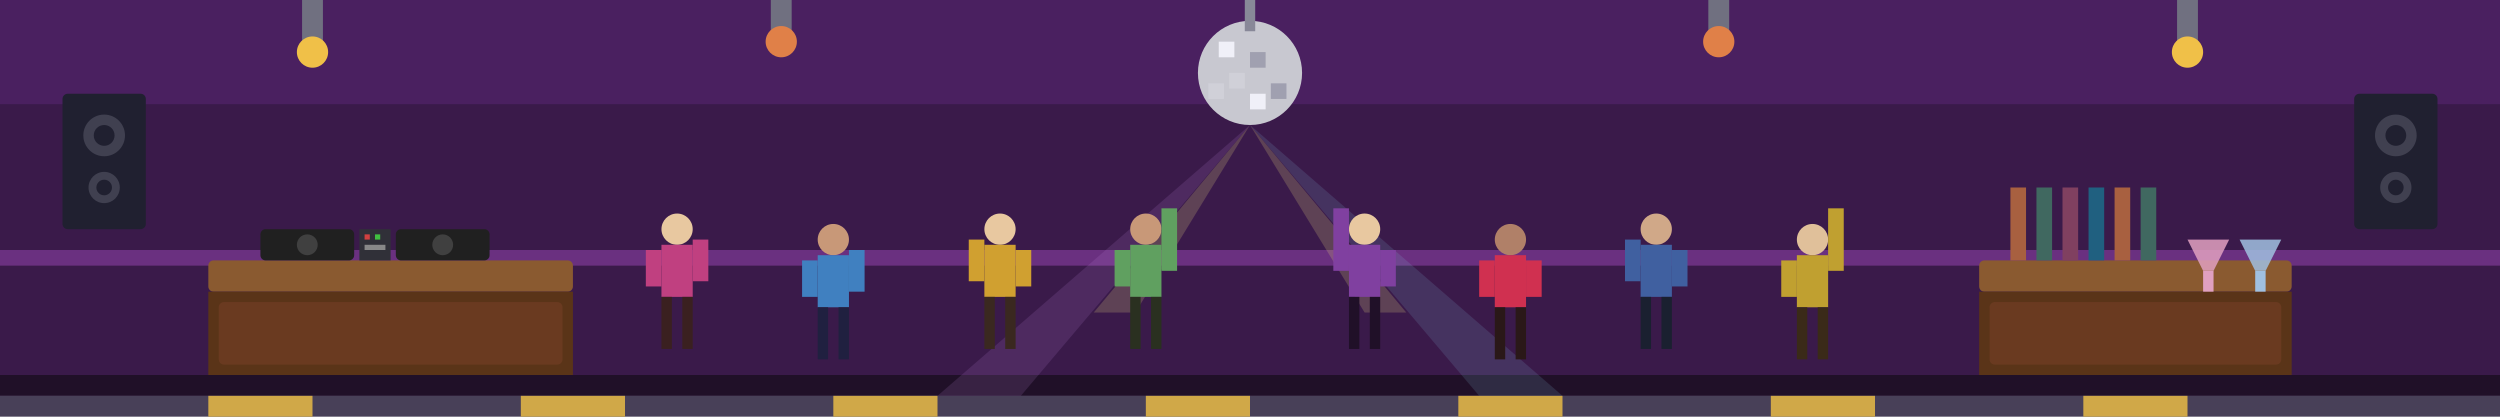
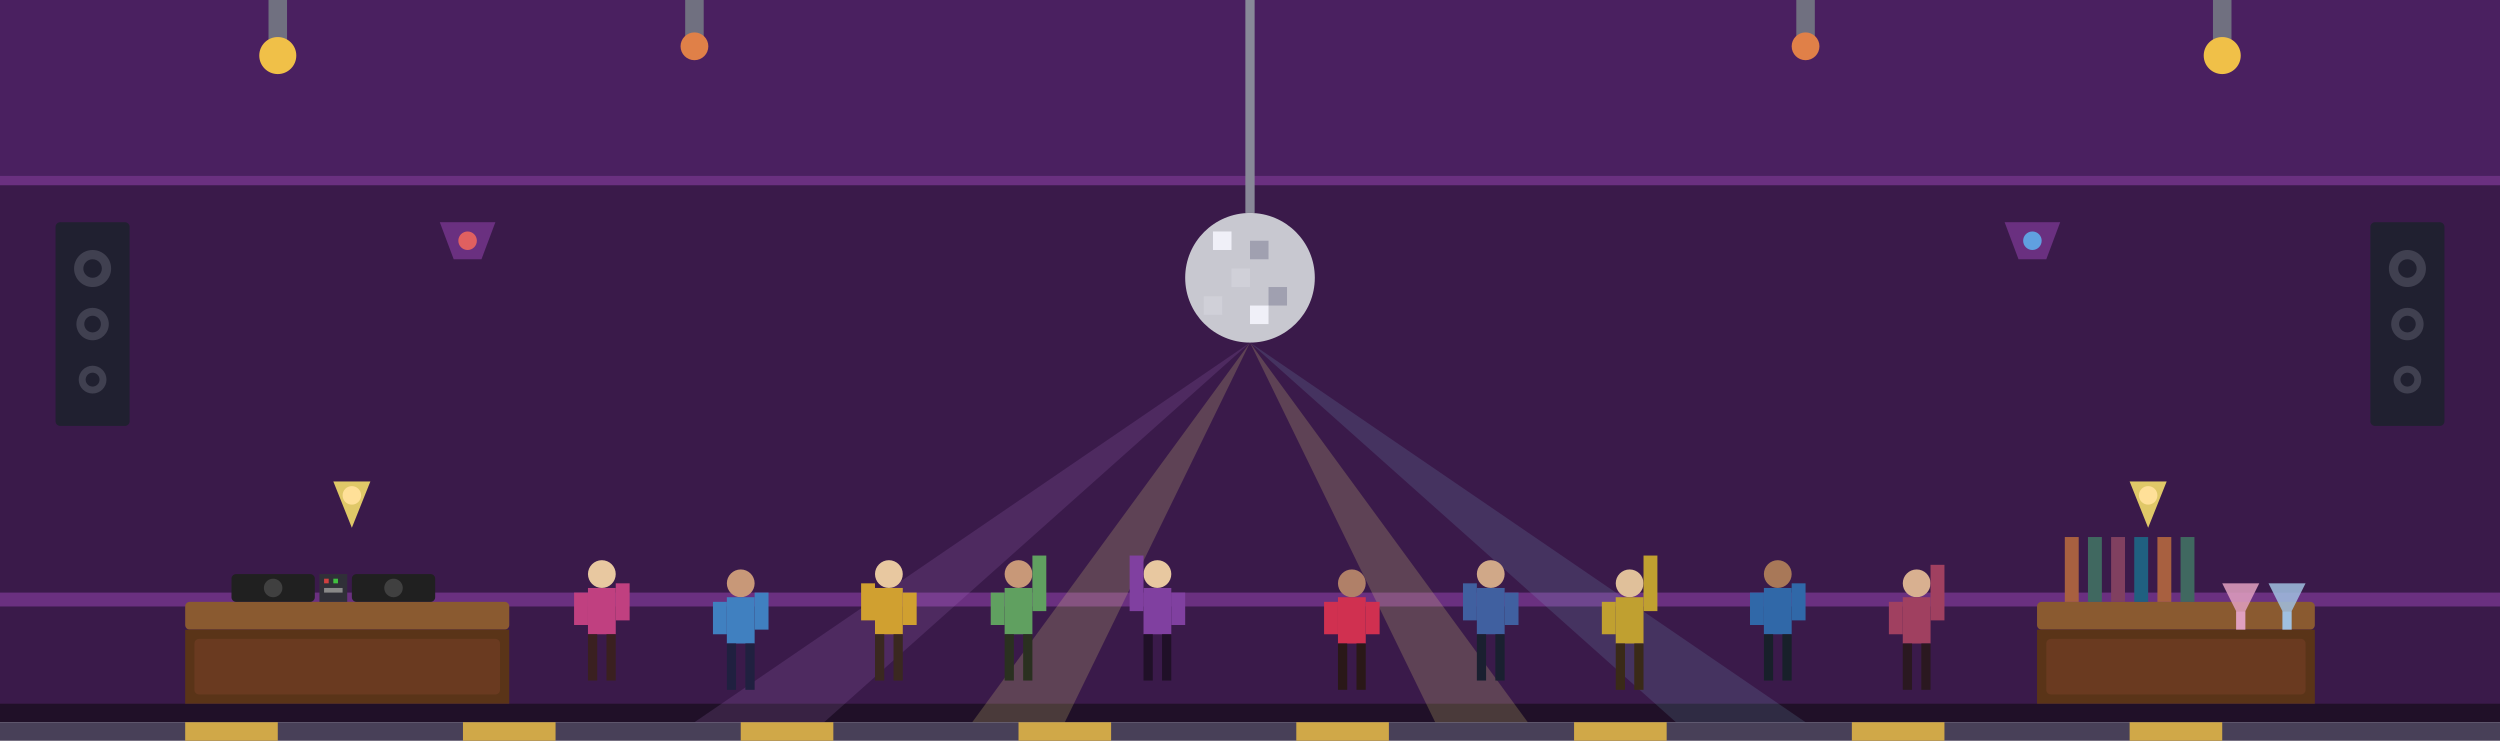
- <svg xmlns="http://www.w3.org/2000/svg" viewBox="0 0 480 80" width="480" height="80">
-   <rect x="0" y="0" width="480" height="76" fill="#3a1a4a" />
-   <rect x="0" y="0" width="480" height="20" fill="#4a2060" />
-   <rect x="0" y="48" width="480" height="3" fill="#6a3080" />
-   <rect x="0" y="72" width="480" height="4" fill="#201028" />
-   <rect x="0" y="76" width="480" height="4" fill="#484058" />
-   <rect x="40" y="76" width="20" height="4" fill="#d0a848" />
-   <rect x="100" y="76" width="20" height="4" fill="#d0a848" />
-   <rect x="160" y="76" width="20" height="4" fill="#d0a848" />
-   <rect x="220" y="76" width="20" height="4" fill="#d0a848" />
-   <rect x="280" y="76" width="20" height="4" fill="#d0a848" />
-   <rect x="340" y="76" width="20" height="4" fill="#d0a848" />
-   <rect x="400" y="76" width="20" height="4" fill="#d0a848" />
-   <circle cx="240" cy="14" r="10" fill="#c8c8d0" />
-   <circle cx="240" cy="14" r="10" fill="url(#discoShine)" opacity="0.6" />
-   <rect x="234" y="8" width="3" height="3" fill="#f0f0f8" />
-   <rect x="240" y="10" width="3" height="3" fill="#a0a0b0" />
-   <rect x="236" y="14" width="3" height="3" fill="#d0d0d8" />
-   <rect x="244" y="16" width="3" height="3" fill="#a0a0b0" />
-   <rect x="232" y="16" width="3" height="3" fill="#d0d0d8" />
-   <rect x="240" y="18" width="3" height="3" fill="#f0f0f8" />
-   <rect x="239" y="0" width="2" height="6" fill="#888898" />
-   <path d="M 240 24 L 210 60 L 218 60 Z" fill="#f0e080" opacity="0.2" />
-   <path d="M 240 24 L 270 60 L 262 60 Z" fill="#f0e080" opacity="0.2" />
-   <path d="M 240 24 L 180 76 L 196 76 Z" fill="#c088e0" opacity="0.15" />
-   <path d="M 240 24 L 300 76 L 284 76 Z" fill="#88c0e0" opacity="0.15" />
-   <rect x="12" y="18" width="16" height="26" fill="#202030" rx="1" />
-   <circle cx="20" cy="26" r="4" fill="#404050" />
-   <circle cx="20" cy="26" r="2" fill="#202030" />
-   <circle cx="20" cy="36" r="3" fill="#404050" />
-   <circle cx="20" cy="36" r="1.5" fill="#202030" />
-   <rect x="452" y="18" width="16" height="26" fill="#202030" rx="1" />
-   <circle cx="460" cy="26" r="4" fill="#404050" />
-   <circle cx="460" cy="26" r="2" fill="#202030" />
-   <circle cx="460" cy="36" r="3" fill="#404050" />
-   <circle cx="460" cy="36" r="1.5" fill="#202030" />
-   <rect x="58" y="0" width="4" height="8" fill="#707080" />
-   <circle cx="60" cy="10" r="3" fill="#f0c048" />
-   <rect x="418" y="0" width="4" height="8" fill="#707080" />
-   <circle cx="420" cy="10" r="3" fill="#f0c048" />
-   <rect x="148" y="0" width="4" height="6" fill="#707080" />
-   <circle cx="150" cy="8" r="3" fill="#e08048" />
-   <rect x="328" y="0" width="4" height="6" fill="#707080" />
-   <circle cx="330" cy="8" r="3" fill="#e08048" />
-   <rect x="40" y="50" width="70" height="6" fill="#8a5a30" rx="1" />
-   <rect x="40" y="56" width="70" height="16" fill="#5a3418" />
-   <rect x="42" y="58" width="66" height="12" fill="#6a3a20" rx="1" />
-   <rect x="50" y="44" width="18" height="6" fill="#202020" rx="1" />
-   <circle cx="59" cy="47" r="2" fill="#404040" />
-   <rect x="76" y="44" width="18" height="6" fill="#202020" rx="1" />
-   <circle cx="85" cy="47" r="2" fill="#404040" />
-   <rect x="69" y="44" width="6" height="6" fill="#303038" />
-   <rect x="70" y="45" width="1" height="1" fill="#d04040" />
-   <rect x="72" y="45" width="1" height="1" fill="#40c040" />
-   <rect x="70" y="47" width="4" height="1" fill="#888" />
-   <circle cx="130" cy="44" r="3" fill="#e8c8a0" />
-   <rect x="127" y="47" width="6" height="10" fill="#c04080" />
-   <rect x="127" y="57" width="2" height="10" fill="#3a2020" />
-   <rect x="131" y="57" width="2" height="10" fill="#3a2020" />
-   <rect x="124" y="48" width="3" height="7" fill="#c04080" />
-   <rect x="133" y="46" width="3" height="8" fill="#c04080" />
-   <circle cx="160" cy="46" r="3" fill="#c89878" />
-   <rect x="157" y="49" width="6" height="10" fill="#4080c0" />
-   <rect x="157" y="59" width="2" height="10" fill="#202040" />
-   <rect x="161" y="59" width="2" height="10" fill="#202040" />
-   <rect x="154" y="50" width="3" height="7" fill="#4080c0" />
-   <rect x="163" y="48" width="3" height="8" fill="#4080c0" />
-   <circle cx="192" cy="44" r="3" fill="#e8c8a0" />
-   <rect x="189" y="47" width="6" height="10" fill="#d0a030" />
-   <rect x="189" y="57" width="2" height="10" fill="#3a2820" />
-   <rect x="193" y="57" width="2" height="10" fill="#3a2820" />
-   <rect x="186" y="46" width="3" height="8" fill="#d0a030" />
-   <rect x="195" y="48" width="3" height="7" fill="#d0a030" />
-   <circle cx="220" cy="44" r="3" fill="#c89878" />
-   <rect x="217" y="47" width="6" height="10" fill="#60a060" />
-   <rect x="217" y="57" width="2" height="10" fill="#2a3020" />
-   <rect x="221" y="57" width="2" height="10" fill="#2a3020" />
-   <rect x="214" y="48" width="3" height="7" fill="#60a060" />
-   <rect x="223" y="40" width="3" height="12" fill="#60a060" />
-   <circle cx="262" cy="44" r="3" fill="#e8c8a0" />
-   <rect x="259" y="47" width="6" height="10" fill="#8040a0" />
-   <rect x="259" y="57" width="2" height="10" fill="#201028" />
-   <rect x="263" y="57" width="2" height="10" fill="#201028" />
-   <rect x="256" y="40" width="3" height="12" fill="#8040a0" />
-   <rect x="265" y="48" width="3" height="7" fill="#8040a0" />
-   <circle cx="290" cy="46" r="3" fill="#b08068" />
-   <rect x="287" y="49" width="6" height="10" fill="#d03050" />
-   <rect x="287" y="59" width="2" height="10" fill="#2a1818" />
-   <rect x="291" y="59" width="2" height="10" fill="#2a1818" />
-   <rect x="284" y="50" width="3" height="7" fill="#d03050" />
-   <rect x="293" y="50" width="3" height="7" fill="#d03050" />
-   <circle cx="318" cy="44" r="3" fill="#d0a888" />
-   <rect x="315" y="47" width="6" height="10" fill="#4060a0" />
-   <rect x="315" y="57" width="2" height="10" fill="#1a2030" />
-   <rect x="319" y="57" width="2" height="10" fill="#1a2030" />
-   <rect x="312" y="46" width="3" height="8" fill="#4060a0" />
-   <rect x="321" y="48" width="3" height="7" fill="#4060a0" />
-   <circle cx="348" cy="46" r="3" fill="#e0c09a" />
-   <rect x="345" y="49" width="6" height="10" fill="#c0a030" />
-   <rect x="345" y="59" width="2" height="10" fill="#3a2a18" />
-   <rect x="349" y="59" width="2" height="10" fill="#3a2a18" />
-   <rect x="351" y="40" width="3" height="12" fill="#c0a030" />
-   <rect x="342" y="50" width="3" height="7" fill="#c0a030" />
-   <rect x="380" y="50" width="60" height="6" fill="#8a5a30" rx="1" />
-   <rect x="380" y="56" width="60" height="16" fill="#5a3418" />
-   <rect x="382" y="58" width="56" height="12" fill="#6a3a20" rx="1" />
-   <rect x="386" y="36" width="3" height="14" fill="#a86040" />
-   <rect x="391" y="36" width="3" height="14" fill="#406860" />
-   <rect x="396" y="36" width="3" height="14" fill="#804060" />
-   <rect x="401" y="36" width="3" height="14" fill="#206080" />
-   <rect x="406" y="36" width="3" height="14" fill="#a86040" />
-   <rect x="411" y="36" width="3" height="14" fill="#406860" />
-   <path d="M 420 46 L 428 46 L 425 52 L 423 52 Z" fill="#e0a0c0" opacity="0.85" />
-   <rect x="423" y="52" width="2" height="4" fill="#e0a0c0" />
-   <path d="M 430 46 L 438 46 L 435 52 L 433 52 Z" fill="#a0c0e0" opacity="0.85" />
-   <rect x="433" y="52" width="2" height="4" fill="#a0c0e0" />
+ <svg xmlns="http://www.w3.org/2000/svg" viewBox="0 0 540 160" width="540" height="160">
+   <rect x="0" y="0" width="540" height="156" fill="#3a1a4a" />
+   <rect x="0" y="0" width="540" height="40" fill="#4a2060" />
+   <rect x="0" y="38" width="540" height="2" fill="#6a3080" />
+   <rect x="0" y="128" width="540" height="3" fill="#6a3080" />
+   <rect x="0" y="152" width="540" height="4" fill="#201028" />
+   <rect x="0" y="156" width="540" height="4" fill="#484058" />
+   <rect x="40" y="156" width="20" height="4" fill="#d0a848" />
+   <rect x="100" y="156" width="20" height="4" fill="#d0a848" />
+   <rect x="160" y="156" width="20" height="4" fill="#d0a848" />
+   <rect x="220" y="156" width="20" height="4" fill="#d0a848" />
+   <rect x="280" y="156" width="20" height="4" fill="#d0a848" />
+   <rect x="340" y="156" width="20" height="4" fill="#d0a848" />
+   <rect x="400" y="156" width="20" height="4" fill="#d0a848" />
+   <rect x="460" y="156" width="20" height="4" fill="#d0a848" />
+   <circle cx="270" cy="60" r="14" fill="#c8c8d0" />
+   <circle cx="270" cy="60" r="14" fill="url(#discoShine)" opacity="0.6" />
+   <rect x="262" y="50" width="4" height="4" fill="#f0f0f8" />
+   <rect x="270" y="52" width="4" height="4" fill="#a0a0b0" />
+   <rect x="266" y="58" width="4" height="4" fill="#d0d0d8" />
+   <rect x="274" y="62" width="4" height="4" fill="#a0a0b0" />
+   <rect x="260" y="64" width="4" height="4" fill="#d0d0d8" />
+   <rect x="270" y="66" width="4" height="4" fill="#f0f0f8" />
+   <rect x="269" y="0" width="2" height="46" fill="#888898" />
+   <path d="M 270 74 L 210 156 L 230 156 Z" fill="#f0e080" opacity="0.2" />
+   <path d="M 270 74 L 330 156 L 310 156 Z" fill="#f0e080" opacity="0.2" />
+   <path d="M 270 74 L 150 156 L 178 156 Z" fill="#c088e0" opacity="0.15" />
+   <path d="M 270 74 L 390 156 L 362 156 Z" fill="#88c0e0" opacity="0.15" />
+   <rect x="12" y="48" width="16" height="44" fill="#202030" rx="1" />
+   <circle cx="20" cy="58" r="4" fill="#404050" />
+   <circle cx="20" cy="58" r="2" fill="#202030" />
+   <circle cx="20" cy="70" r="3.5" fill="#404050" />
+   <circle cx="20" cy="70" r="1.8" fill="#202030" />
+   <circle cx="20" cy="82" r="3" fill="#404050" />
+   <circle cx="20" cy="82" r="1.5" fill="#202030" />
+   <rect x="512" y="48" width="16" height="44" fill="#202030" rx="1" />
+   <circle cx="520" cy="58" r="4" fill="#404050" />
+   <circle cx="520" cy="58" r="2" fill="#202030" />
+   <circle cx="520" cy="70" r="3.5" fill="#404050" />
+   <circle cx="520" cy="70" r="1.8" fill="#202030" />
+   <circle cx="520" cy="82" r="3" fill="#404050" />
+   <circle cx="520" cy="82" r="1.5" fill="#202030" />
+   <rect x="58" y="0" width="4" height="10" fill="#707080" />
+   <circle cx="60" cy="12" r="4" fill="#f0c048" />
+   <rect x="478" y="0" width="4" height="10" fill="#707080" />
+   <circle cx="480" cy="12" r="4" fill="#f0c048" />
+   <rect x="148" y="0" width="4" height="8" fill="#707080" />
+   <circle cx="150" cy="10" r="3" fill="#e08048" />
+   <rect x="388" y="0" width="4" height="8" fill="#707080" />
+   <circle cx="390" cy="10" r="3" fill="#e08048" />
+   <rect x="98" y="44" width="6" height="4" fill="#3a1a4a" />
+   <path d="M 95 48 L 107 48 L 104 56 L 98 56 Z" fill="#6a3080" />
+   <circle cx="101" cy="52" r="2" fill="#e06060" />
+   <rect x="436" y="44" width="6" height="4" fill="#3a1a4a" />
+   <path d="M 433 48 L 445 48 L 442 56 L 436 56 Z" fill="#6a3080" />
+   <circle cx="439" cy="52" r="2" fill="#60a0e0" />
+   <path d="M 72 104 L 80 104 L 76 114 Z" fill="#e0c868" />
+   <circle cx="76" cy="107" r="2" fill="#ffe098" />
+   <path d="M 460 104 L 468 104 L 464 114 Z" fill="#e0c868" />
+   <circle cx="464" cy="107" r="2" fill="#ffe098" />
+   <rect x="40" y="130" width="70" height="6" fill="#8a5a30" rx="1" />
+   <rect x="40" y="136" width="70" height="16" fill="#5a3418" />
+   <rect x="42" y="138" width="66" height="12" fill="#6a3a20" rx="1" />
+   <rect x="50" y="124" width="18" height="6" fill="#202020" rx="1" />
+   <circle cx="59" cy="127" r="2" fill="#404040" />
+   <rect x="76" y="124" width="18" height="6" fill="#202020" rx="1" />
+   <circle cx="85" cy="127" r="2" fill="#404040" />
+   <rect x="69" y="124" width="6" height="6" fill="#303038" />
+   <rect x="70" y="125" width="1" height="1" fill="#d04040" />
+   <rect x="72" y="125" width="1" height="1" fill="#40c040" />
+   <rect x="70" y="127" width="4" height="1" fill="#888" />
+   <circle cx="130" cy="124" r="3" fill="#e8c8a0" />
+   <rect x="127" y="127" width="6" height="10" fill="#c04080" />
+   <rect x="127" y="137" width="2" height="10" fill="#3a2020" />
+   <rect x="131" y="137" width="2" height="10" fill="#3a2020" />
+   <rect x="124" y="128" width="3" height="7" fill="#c04080" />
+   <rect x="133" y="126" width="3" height="8" fill="#c04080" />
+   <circle cx="160" cy="126" r="3" fill="#c89878" />
+   <rect x="157" y="129" width="6" height="10" fill="#4080c0" />
+   <rect x="157" y="139" width="2" height="10" fill="#202040" />
+   <rect x="161" y="139" width="2" height="10" fill="#202040" />
+   <rect x="154" y="130" width="3" height="7" fill="#4080c0" />
+   <rect x="163" y="128" width="3" height="8" fill="#4080c0" />
+   <circle cx="192" cy="124" r="3" fill="#e8c8a0" />
+   <rect x="189" y="127" width="6" height="10" fill="#d0a030" />
+   <rect x="189" y="137" width="2" height="10" fill="#3a2820" />
+   <rect x="193" y="137" width="2" height="10" fill="#3a2820" />
+   <rect x="186" y="126" width="3" height="8" fill="#d0a030" />
+   <rect x="195" y="128" width="3" height="7" fill="#d0a030" />
+   <circle cx="220" cy="124" r="3" fill="#c89878" />
+   <rect x="217" y="127" width="6" height="10" fill="#60a060" />
+   <rect x="217" y="137" width="2" height="10" fill="#2a3020" />
+   <rect x="221" y="137" width="2" height="10" fill="#2a3020" />
+   <rect x="214" y="128" width="3" height="7" fill="#60a060" />
+   <rect x="223" y="120" width="3" height="12" fill="#60a060" />
+   <circle cx="250" cy="124" r="3" fill="#e8c8a0" />
+   <rect x="247" y="127" width="6" height="10" fill="#8040a0" />
+   <rect x="247" y="137" width="2" height="10" fill="#201028" />
+   <rect x="251" y="137" width="2" height="10" fill="#201028" />
+   <rect x="244" y="120" width="3" height="12" fill="#8040a0" />
+   <rect x="253" y="128" width="3" height="7" fill="#8040a0" />
+   <circle cx="292" cy="126" r="3" fill="#b08068" />
+   <rect x="289" y="129" width="6" height="10" fill="#d03050" />
+   <rect x="289" y="139" width="2" height="10" fill="#2a1818" />
+   <rect x="293" y="139" width="2" height="10" fill="#2a1818" />
+   <rect x="286" y="130" width="3" height="7" fill="#d03050" />
+   <rect x="295" y="130" width="3" height="7" fill="#d03050" />
+   <circle cx="322" cy="124" r="3" fill="#d0a888" />
+   <rect x="319" y="127" width="6" height="10" fill="#4060a0" />
+   <rect x="319" y="137" width="2" height="10" fill="#1a2030" />
+   <rect x="323" y="137" width="2" height="10" fill="#1a2030" />
+   <rect x="316" y="126" width="3" height="8" fill="#4060a0" />
+   <rect x="325" y="128" width="3" height="7" fill="#4060a0" />
+   <circle cx="352" cy="126" r="3" fill="#e0c09a" />
+   <rect x="349" y="129" width="6" height="10" fill="#c0a030" />
+   <rect x="349" y="139" width="2" height="10" fill="#3a2a18" />
+   <rect x="353" y="139" width="2" height="10" fill="#3a2a18" />
+   <rect x="355" y="120" width="3" height="12" fill="#c0a030" />
+   <rect x="346" y="130" width="3" height="7" fill="#c0a030" />
+   <circle cx="384" cy="124" r="3" fill="#a87858" />
+   <rect x="381" y="127" width="6" height="10" fill="#3068a8" />
+   <rect x="381" y="137" width="2" height="10" fill="#18202a" />
+   <rect x="385" y="137" width="2" height="10" fill="#18202a" />
+   <rect x="378" y="128" width="3" height="7" fill="#3068a8" />
+   <rect x="387" y="126" width="3" height="8" fill="#3068a8" />
+   <circle cx="414" cy="126" r="3" fill="#d8b090" />
+   <rect x="411" y="129" width="6" height="10" fill="#a04060" />
+   <rect x="411" y="139" width="2" height="10" fill="#2a1820" />
+   <rect x="415" y="139" width="2" height="10" fill="#2a1820" />
+   <rect x="417" y="122" width="3" height="12" fill="#a04060" />
+   <rect x="408" y="130" width="3" height="7" fill="#a04060" />
+   <rect x="440" y="130" width="60" height="6" fill="#8a5a30" rx="1" />
+   <rect x="440" y="136" width="60" height="16" fill="#5a3418" />
+   <rect x="442" y="138" width="56" height="12" fill="#6a3a20" rx="1" />
+   <rect x="446" y="116" width="3" height="14" fill="#a86040" />
+   <rect x="451" y="116" width="3" height="14" fill="#406860" />
+   <rect x="456" y="116" width="3" height="14" fill="#804060" />
+   <rect x="461" y="116" width="3" height="14" fill="#206080" />
+   <rect x="466" y="116" width="3" height="14" fill="#a86040" />
+   <rect x="471" y="116" width="3" height="14" fill="#406860" />
+   <path d="M 480 126 L 488 126 L 485 132 L 483 132 Z" fill="#e0a0c0" opacity="0.85" />
+   <rect x="483" y="132" width="2" height="4" fill="#e0a0c0" />
+   <path d="M 490 126 L 498 126 L 495 132 L 493 132 Z" fill="#a0c0e0" opacity="0.85" />
+   <rect x="493" y="132" width="2" height="4" fill="#a0c0e0" />
</svg>
